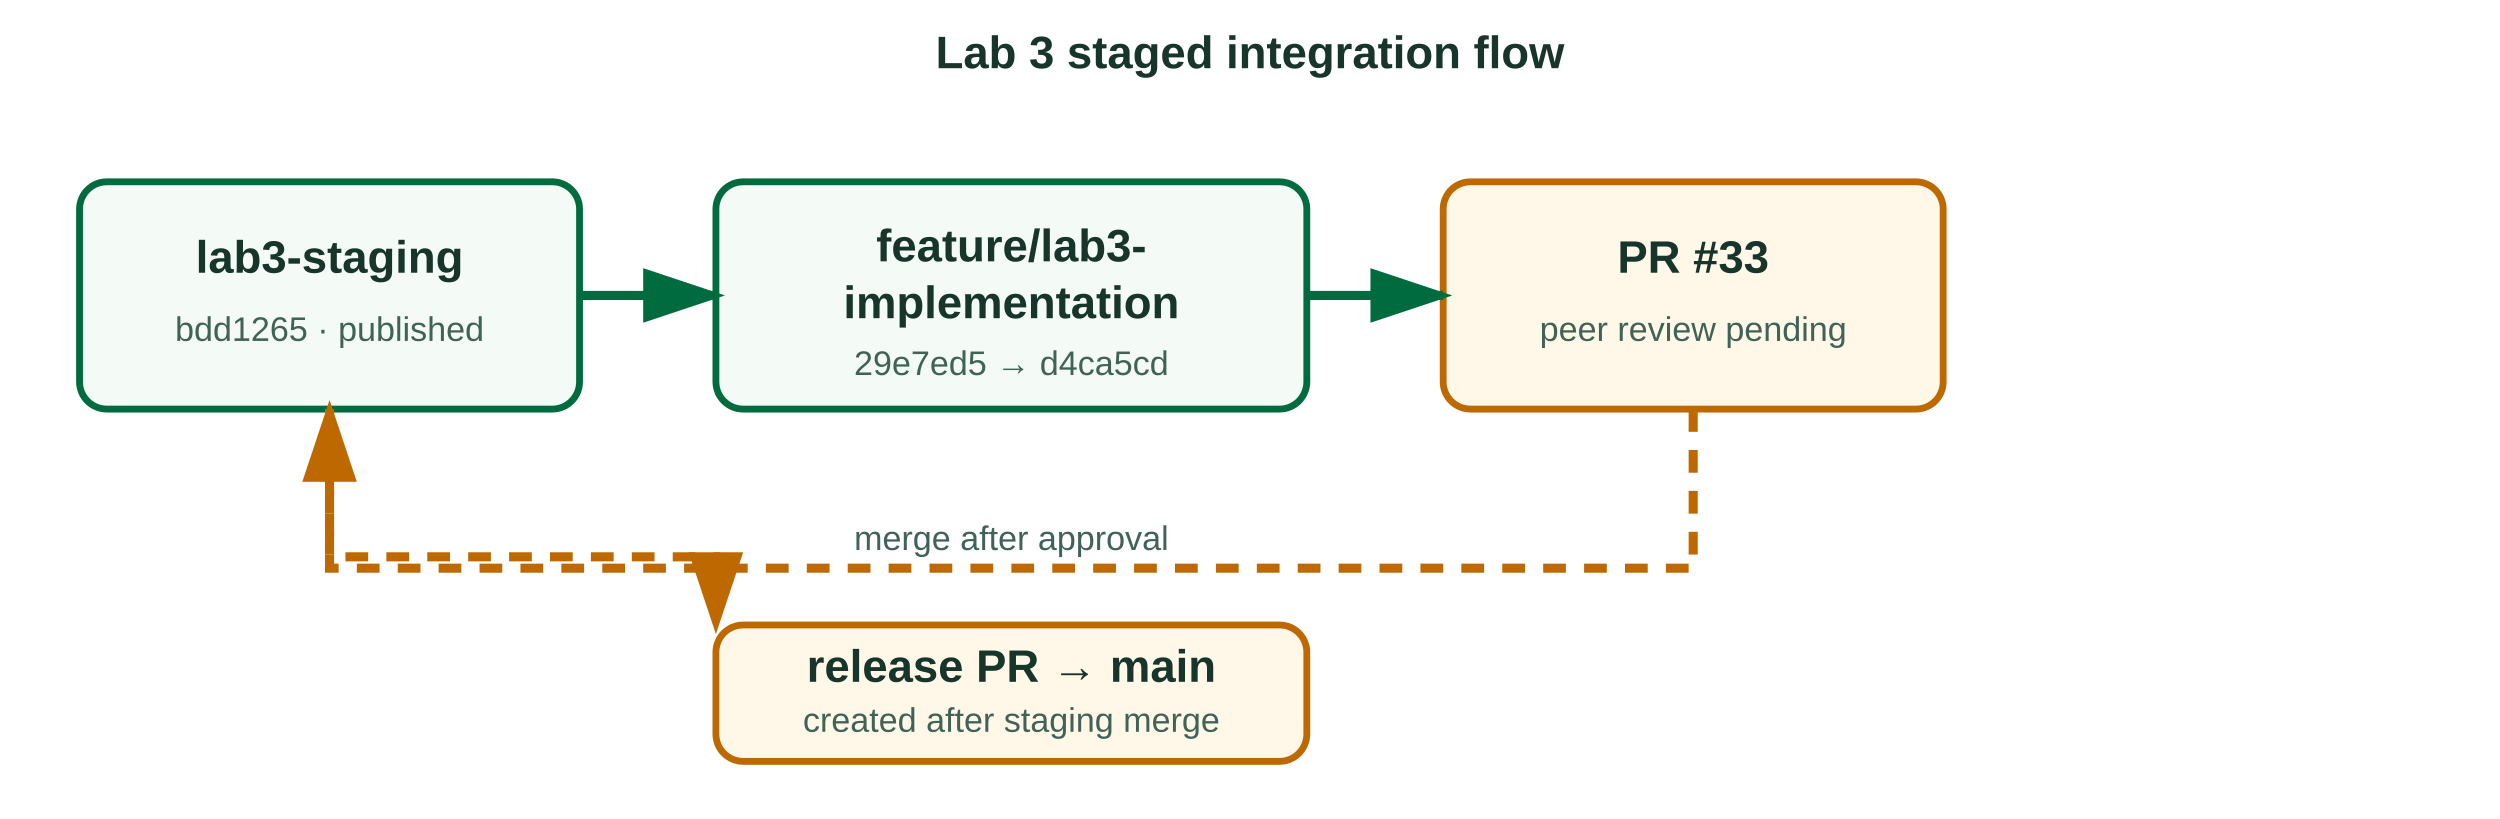
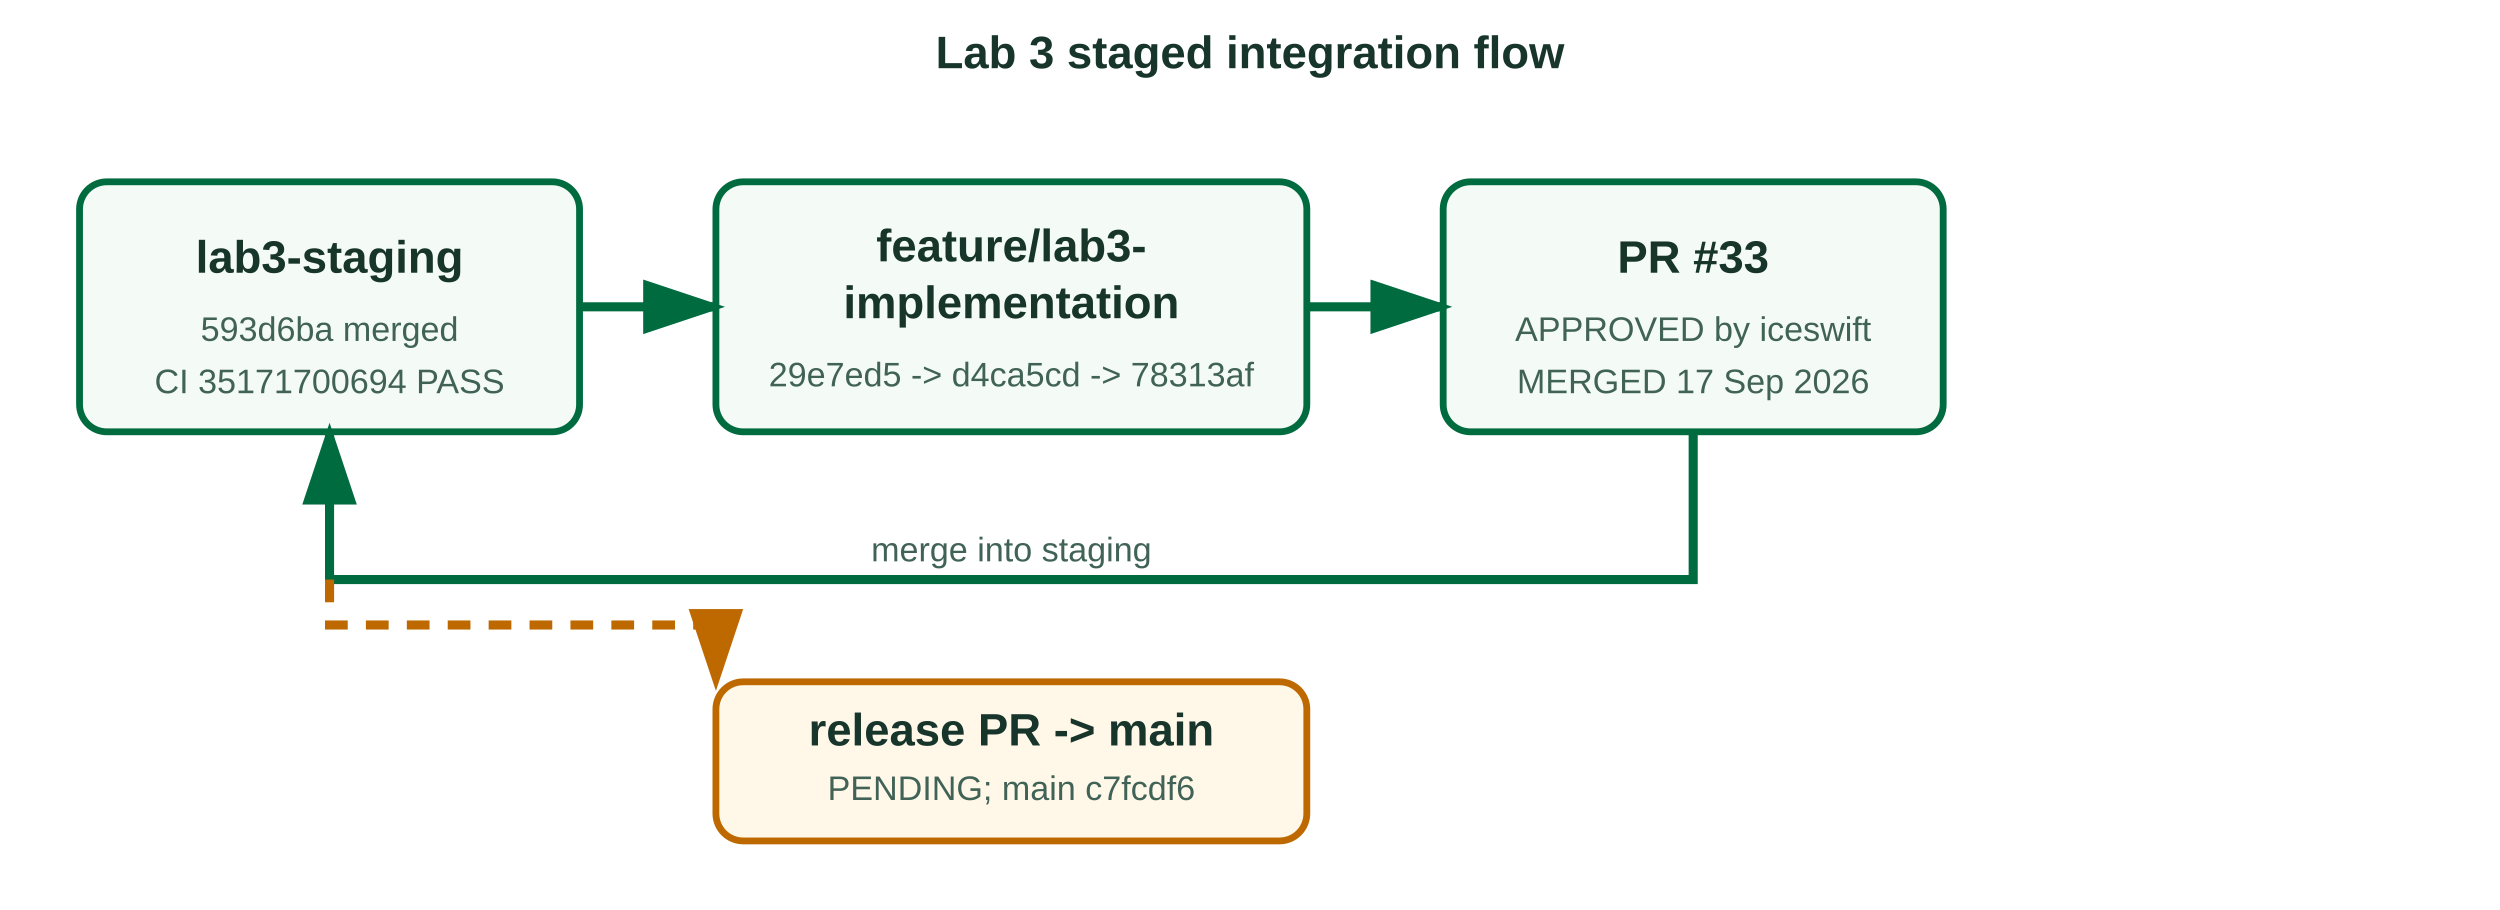
- <svg xmlns="http://www.w3.org/2000/svg" width="1100" height="360" viewBox="0 0 1100 360" role="img" aria-labelledby="title desc">
+ <svg xmlns="http://www.w3.org/2000/svg" width="1100" height="400" viewBox="0 0 1100 400" role="img" aria-labelledby="title desc">
  <style>
    .box { fill: #f4fbf6; stroke: #006b3f; stroke-width: 3; rx: 12; }
    .pending { fill: #fff8e8; stroke: #bd6900; stroke-width: 3; rx: 12; }
    .label { fill: #17352b; font: 700 20px Arial, sans-serif; text-anchor: middle; }
    .detail { fill: #416257; font: 15px Arial, sans-serif; text-anchor: middle; }
    .arrow { fill: none; stroke: #006b3f; stroke-width: 4; marker-end: url(#arrow); }
    .dashed { fill: none; stroke: #bd6900; stroke-width: 4; stroke-dasharray: 10 8; marker-end: url(#arrowPending); }
  </style>
  <defs>
    <marker id="arrow" markerWidth="10" markerHeight="10" refX="8" refY="3" orient="auto">
      <path d="M0,0 L0,6 L9,3 z" fill="#006b3f" />
    </marker>
    <marker id="arrowPending" markerWidth="10" markerHeight="10" refX="8" refY="3" orient="auto">
      <path d="M0,0 L0,6 L9,3 z" fill="#bd6900" />
    </marker>
  </defs>
  <text x="550" y="30" class="label">Lab 3 staged integration flow</text>
-   <rect x="35" y="80" width="220" height="100" class="box" />
+   <rect x="35" y="80" width="220" height="110" class="box" />
  <text x="145" y="120" class="label">lab3-staging</text>
-   <text x="145" y="150" class="detail">bdd1265 · published</text>
-   <rect x="315" y="80" width="260" height="100" class="box" />
+   <text x="145" y="150" class="detail">593d6ba merged</text>
+   <text x="145" y="173" class="detail">CI 35171700694 PASS</text>
+   <rect x="315" y="80" width="260" height="110" class="box" />
  <text x="445" y="115" class="label">feature/lab3-</text>
  <text x="445" y="140" class="label">implementation</text>
-   <text x="445" y="165" class="detail">29e7ed5 → d4ca5cd</text>
-   <path d="M255 130 H315" class="arrow" />
-   <rect x="635" y="80" width="220" height="100" class="pending" />
+   <text x="445" y="170" class="detail">29e7ed5 -&gt; d4ca5cd -&gt; 78313af</text>
+   <path d="M255 135 H315" class="arrow" />
+   <rect x="635" y="80" width="220" height="110" class="box" />
  <text x="745" y="120" class="label">PR #33</text>
-   <text x="745" y="150" class="detail">peer review pending</text>
-   <path d="M575 130 H635" class="arrow" />
-   <path d="M745 180 V250 H145 V180" class="dashed" />
-   <text x="445" y="242" class="detail">merge after approval</text>
-   <rect x="315" y="275" width="260" height="60" class="pending" />
-   <text x="445" y="300" class="label">release PR → main</text>
-   <text x="445" y="322" class="detail">created after staging merge</text>
-   <path d="M145 180 V245 H315 V275" class="dashed" />
+   <text x="745" y="150" class="detail">APPROVED by iceswift</text>
+   <text x="745" y="173" class="detail">MERGED 17 Sep 2026</text>
+   <path d="M575 135 H635" class="arrow" />
+   <path d="M745 190 V255 H145 V190" class="arrow" />
+   <text x="445" y="247" class="detail">merge into staging</text>
+   <rect x="315" y="300" width="260" height="70" class="pending" />
+   <text x="445" y="328" class="label">release PR -&gt; main</text>
+   <text x="445" y="352" class="detail">PENDING; main c7fcdf6</text>
+   <path d="M145 255 V275 H315 V300" class="dashed" />
</svg>
